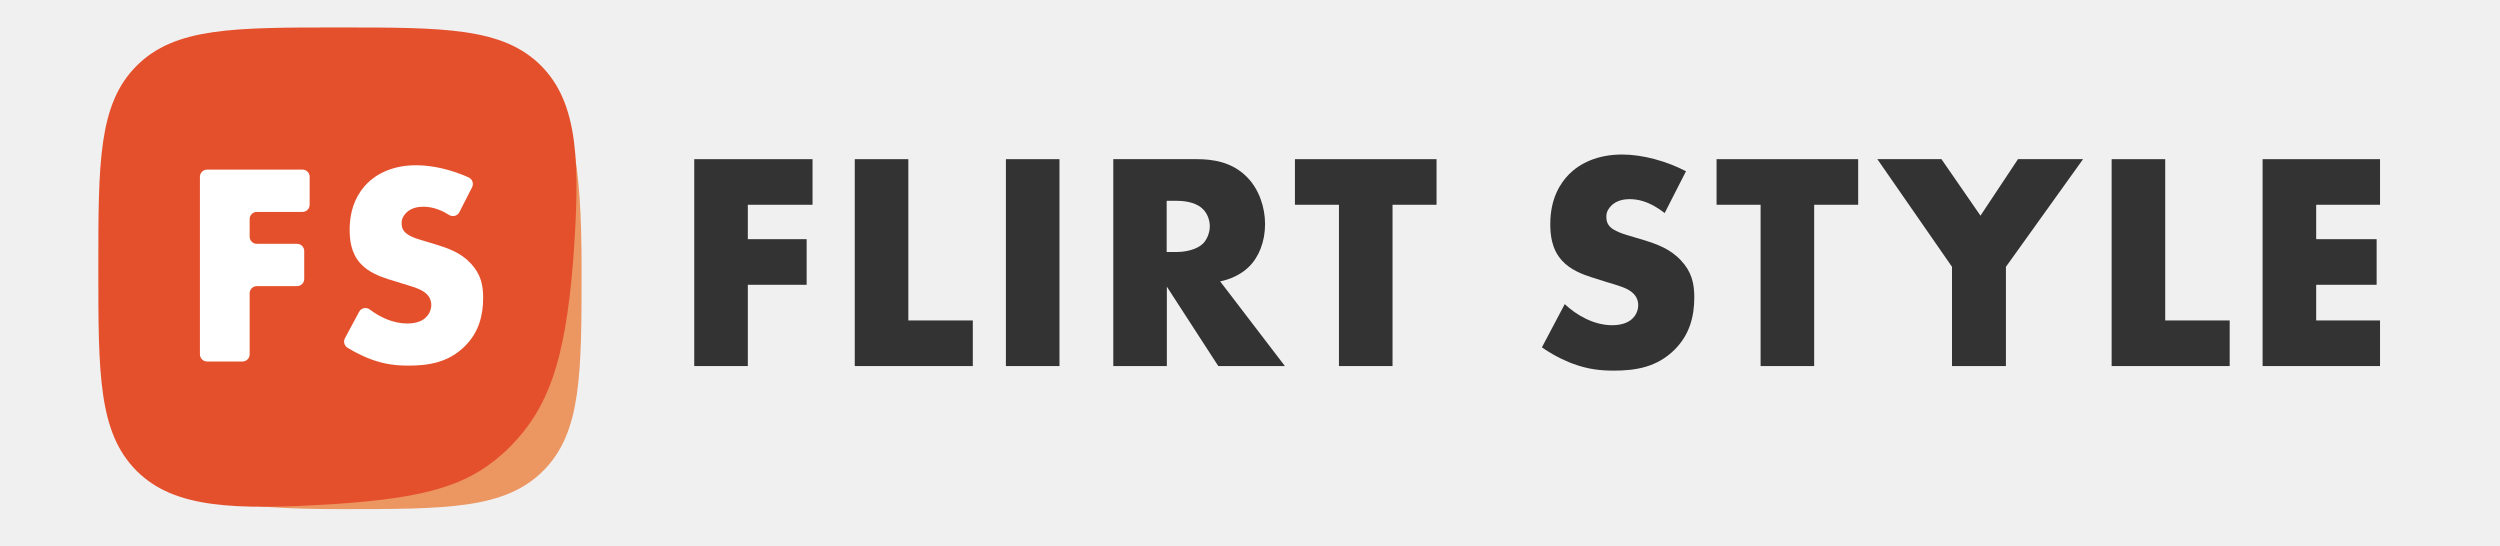
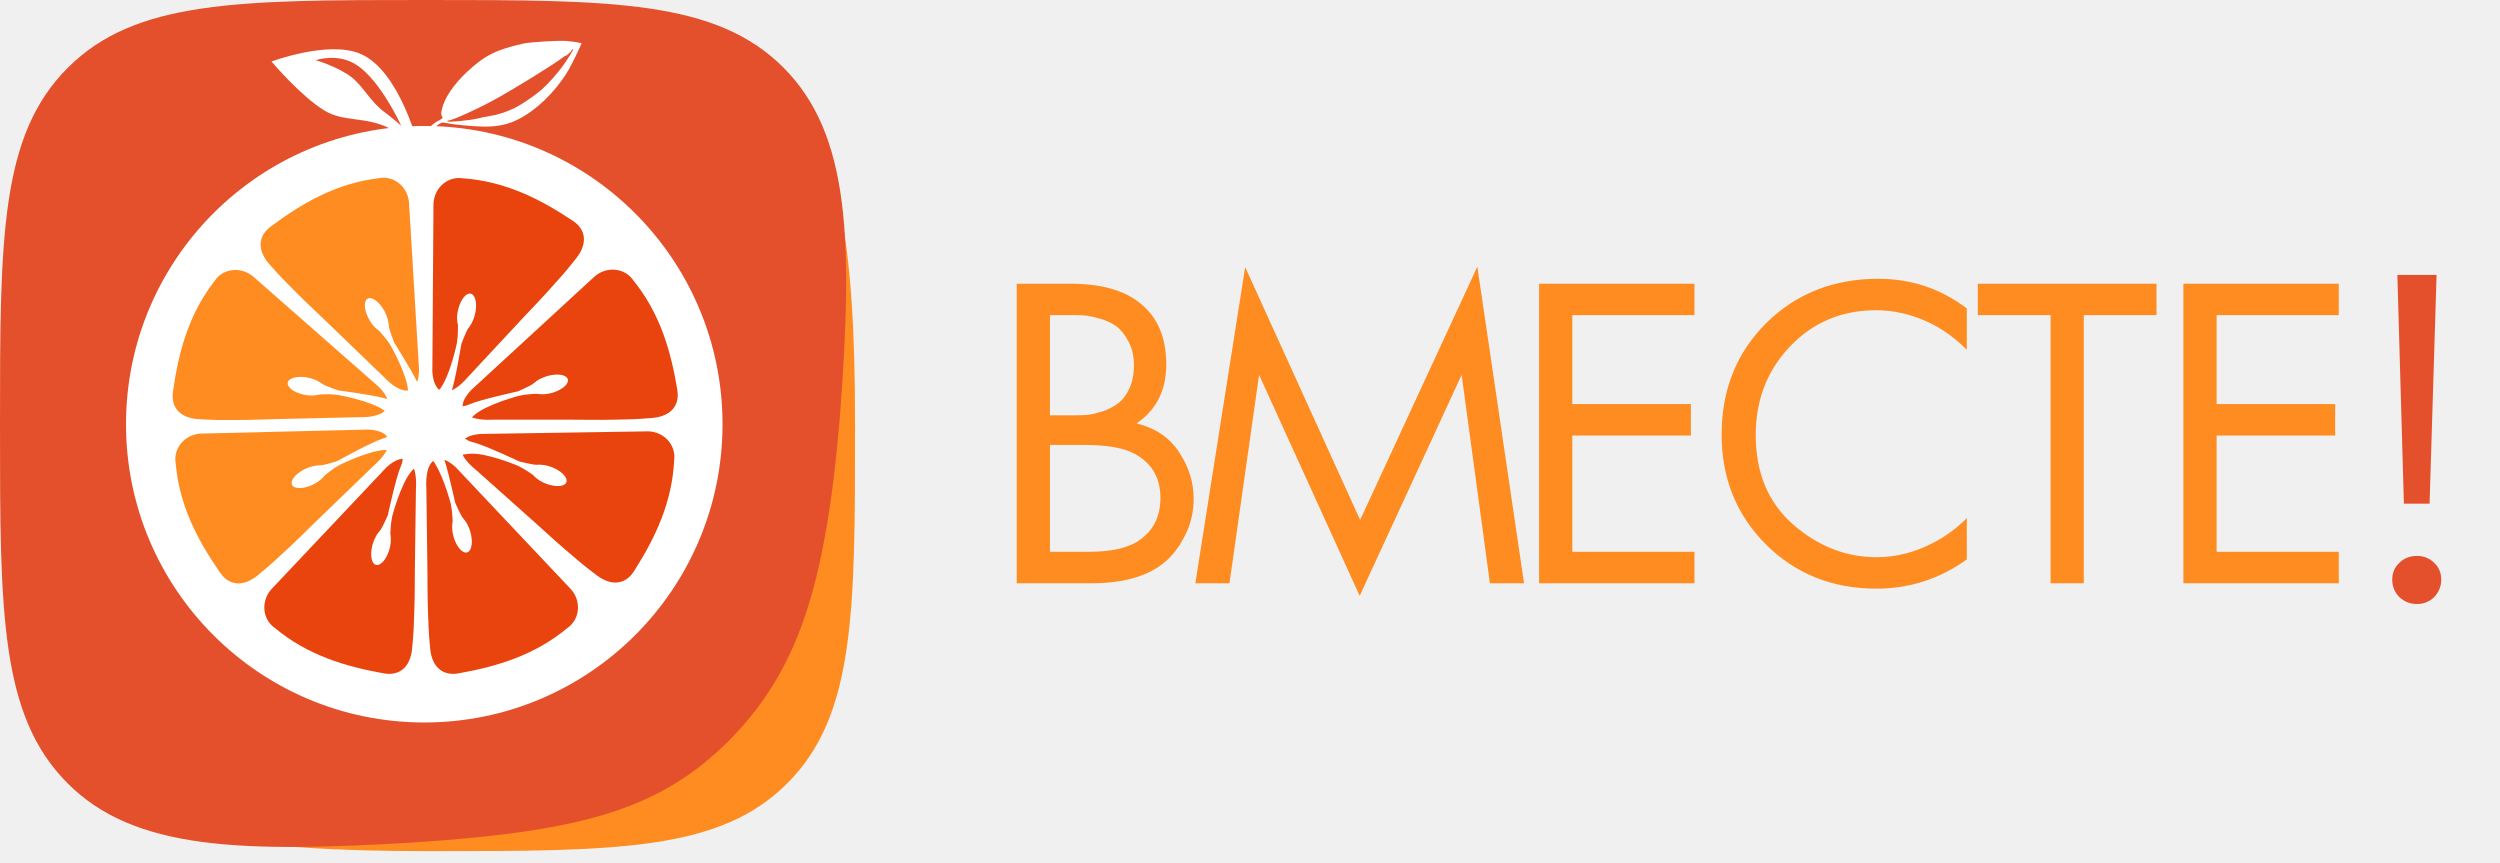
- <svg xmlns="http://www.w3.org/2000/svg" width="188" height="41" viewBox="0 0 188 41" fill="none">
-   <path d="M25.646 38.286C33.569 38.286 37.98 38.286 40.854 35.401C43.735 32.517 43.735 28.106 43.735 20.172C43.735 12.238 43.063 7.82 40.183 4.942C19.355 4.942 10.438 16.211 10.438 34.729C13.312 37.614 17.717 38.286 25.646 38.286Z" fill="#EC9662" />
-   <path d="M40.69 4.943C37.816 2.065 33.405 2.065 25.482 2.065C17.559 2.065 13.148 2.065 10.274 4.949C7.394 7.82 7.394 12.238 7.394 20.172C7.394 28.106 7.394 32.524 10.268 35.402C13.101 38.246 17.64 38.353 24.999 37.916C32.304 37.432 35.46 36.464 38.36 33.6C41.214 30.695 42.463 27.259 43.087 19.802C43.651 12.299 43.517 7.787 40.69 4.943Z" fill="#E5502C" />
-   <path d="M61.103 15.398H56.236V17.986H60.66V21.416H56.236V27.528H52.207V11.969H61.103V15.398Z" fill="#333333" />
-   <path d="M68.307 11.969V24.098H73.155V27.528H64.278V11.969H68.307Z" fill="#333333" />
-   <path d="M79.673 11.969V27.528H75.644V11.969H79.673Z" fill="#333333" />
-   <path d="M90.003 11.969C91.165 11.969 92.662 12.157 93.804 13.347C94.69 14.255 95.133 15.613 95.133 16.843C95.133 18.175 94.67 19.338 93.898 20.084C93.293 20.669 92.474 21.019 91.756 21.16L96.624 27.528H91.615L87.747 21.557V27.528H83.719V11.969H90.003ZM87.741 18.948H88.513C89.117 18.948 89.983 18.787 90.467 18.316C90.769 18.013 90.977 17.502 90.977 17.011C90.977 16.547 90.789 16.03 90.44 15.707C90.064 15.337 89.392 15.102 88.506 15.102H87.734V18.948H87.741Z" fill="#333333" />
-   <path d="M104.718 15.398V27.528H100.689V15.398H97.379V11.969H108.028V15.398H104.718Z" fill="#333333" />
-   <path d="M117.669 22.869C118.528 23.682 119.837 24.456 121.234 24.456C122.046 24.456 122.536 24.2 122.798 23.918C123.033 23.682 123.194 23.333 123.194 22.936C123.194 22.633 123.08 22.284 122.751 22.001C122.355 21.652 121.751 21.49 120.75 21.188L119.703 20.858C119.052 20.65 118.098 20.3 117.467 19.601C116.675 18.74 116.581 17.637 116.581 16.851C116.581 14.941 117.326 13.771 118.004 13.092C118.797 12.299 120.099 11.62 121.986 11.62C123.523 11.62 125.316 12.111 126.787 12.877L125.182 16.024C123.973 15.069 123.06 14.975 122.523 14.975C122.127 14.975 121.59 15.069 121.194 15.439C120.959 15.674 120.797 15.93 120.797 16.279C120.797 16.562 120.844 16.77 121.006 16.979C121.12 17.12 121.402 17.395 122.355 17.678L123.591 18.048C124.571 18.35 125.591 18.7 126.411 19.587C127.203 20.428 127.411 21.289 127.411 22.364C127.411 23.79 127.062 25.162 125.941 26.284C124.611 27.616 123.006 27.871 121.355 27.871C120.374 27.871 119.441 27.777 118.3 27.36C118.045 27.266 117.064 26.896 115.95 26.123L117.669 22.869Z" fill="#333333" />
-   <path d="M136.425 15.398V27.528H132.397V15.398H129.086V11.969H139.735V15.398H136.425Z" fill="#333333" />
-   <path d="M146.79 20.064L141.177 11.969H145.998L148.932 16.218L151.752 11.969H156.646L150.845 20.064V27.528H146.79V20.064Z" fill="#333333" />
-   <path d="M162.824 11.969V24.098H167.672V27.528H158.795V11.969H162.824Z" fill="#333333" />
-   <path d="M178.978 15.398H174.177V17.986H178.723V21.416H174.177V24.098H178.978V27.528H170.148V11.969H178.978V15.398Z" fill="#333333" />
-   <path d="M22.749 15.935H19.311C19.016 15.935 18.774 16.178 18.774 16.473V17.798C18.774 18.094 19.016 18.336 19.311 18.336H22.339C22.635 18.336 22.877 18.578 22.877 18.874V20.978C22.877 21.274 22.635 21.516 22.339 21.516H19.311C19.016 21.516 18.774 21.758 18.774 22.054V26.647C18.774 26.942 18.532 27.185 18.237 27.185H15.571C15.276 27.185 15.034 26.942 15.034 26.647V13.293C15.034 12.997 15.276 12.755 15.571 12.755H22.749C23.044 12.755 23.286 12.997 23.286 13.293V15.398C23.286 15.7 23.044 15.935 22.749 15.935Z" fill="white" />
-   <path d="M27.007 23.446C27.162 23.15 27.544 23.076 27.813 23.278C28.578 23.856 29.572 24.327 30.619 24.327C31.378 24.327 31.828 24.092 32.063 23.829C32.278 23.614 32.432 23.292 32.432 22.922C32.432 22.639 32.325 22.317 32.023 22.054C31.653 21.732 31.096 21.577 30.163 21.295L29.189 20.992C28.585 20.797 27.699 20.474 27.114 19.822C26.383 19.022 26.295 18.007 26.295 17.274C26.295 15.499 26.987 14.423 27.611 13.791C28.343 13.058 29.552 12.426 31.304 12.426C32.553 12.426 33.99 12.775 35.239 13.34C35.521 13.468 35.642 13.804 35.501 14.08L34.541 15.963C34.393 16.245 34.037 16.332 33.768 16.164C32.889 15.606 32.217 15.546 31.801 15.546C31.432 15.546 30.935 15.633 30.572 15.976C30.358 16.191 30.203 16.433 30.203 16.756C30.203 17.018 30.243 17.213 30.398 17.401C30.505 17.529 30.767 17.791 31.653 18.047L32.795 18.39C33.701 18.672 34.655 18.995 35.407 19.815C36.139 20.595 36.333 21.395 36.333 22.391C36.333 23.709 36.011 24.986 34.97 26.021C33.742 27.252 32.251 27.494 30.72 27.494C29.814 27.494 28.948 27.407 27.893 27.017C27.692 26.943 26.987 26.674 26.134 26.149C25.892 26.001 25.805 25.692 25.939 25.436L27.007 23.446Z" fill="white" />
+ <svg xmlns="http://www.w3.org/2000/svg" width="113" height="39" viewBox="0 0 113 39" fill="none">
+   <path d="M45.956 12.824H48.391C49.745 12.824 50.78 13.108 51.497 13.677C52.309 14.299 52.715 15.233 52.715 16.478C52.715 17.642 52.268 18.528 51.375 19.137C52.241 19.354 52.884 19.793 53.304 20.456C53.737 21.106 53.953 21.803 53.953 22.547C53.953 23.156 53.818 23.718 53.547 24.232C53.29 24.746 52.965 25.159 52.573 25.47C51.815 26.066 50.733 26.363 49.325 26.363H45.956V12.824ZM47.458 14.245V18.772H48.594C48.797 18.772 48.994 18.765 49.183 18.751C49.373 18.724 49.596 18.67 49.853 18.589C50.123 18.494 50.354 18.372 50.543 18.224C50.746 18.075 50.915 17.852 51.05 17.554C51.186 17.256 51.254 16.911 51.254 16.519C51.254 16.099 51.172 15.741 51.01 15.443C50.847 15.132 50.665 14.902 50.462 14.753C50.259 14.604 50.015 14.489 49.731 14.408C49.447 14.326 49.23 14.279 49.081 14.265C48.933 14.252 48.784 14.245 48.635 14.245H47.458ZM47.458 20.111V24.942H49.183C50.279 24.942 51.071 24.753 51.558 24.374C52.153 23.941 52.451 23.319 52.451 22.507C52.451 21.6 52.065 20.937 51.294 20.517C50.807 20.247 50.042 20.111 49 20.111H47.458Z" fill="#FF8C20" />
+   <path d="M55.572 26.363H54.029L56.282 12.073L61.478 23.501L66.776 12.053L68.887 26.363H67.344L66.066 16.945L61.458 26.932L56.911 16.945L55.572 26.363Z" fill="#FF8C20" />
+   <path d="M76.59 12.824V14.245H71.069V18.264H76.428V19.685H71.069V24.942H76.59V26.363H69.567V12.824H76.59ZM88.9 13.941V15.808C88.358 15.267 87.769 14.847 87.133 14.55C86.362 14.198 85.584 14.022 84.799 14.022C83.243 14.022 81.944 14.57 80.902 15.666C79.874 16.749 79.359 18.081 79.359 19.665C79.359 21.37 79.921 22.716 81.044 23.704C82.181 24.692 83.439 25.186 84.82 25.186C85.686 25.186 86.525 24.976 87.337 24.557C87.905 24.273 88.426 23.894 88.9 23.42V25.287C87.668 26.167 86.308 26.607 84.82 26.607C82.817 26.607 81.145 25.937 79.806 24.597C78.48 23.258 77.817 21.607 77.817 19.645C77.817 17.628 78.486 15.95 79.826 14.611C81.179 13.271 82.871 12.601 84.901 12.601C86.389 12.601 87.722 13.048 88.9 13.941ZM97.475 14.245H94.187V26.363H92.685V14.245H89.397V12.824H97.475V14.245ZM105.712 12.824V14.245H100.191V18.264H105.549V19.685H100.191V24.942H105.712V26.363H98.689V12.824H105.712Z" fill="#FF8C20" />
+   <path d="M108.361 12.426H110.133L109.817 22.765H108.656L108.361 12.426ZM109.247 27.301C108.937 27.301 108.67 27.196 108.445 26.985C108.234 26.76 108.129 26.499 108.129 26.204C108.129 25.895 108.234 25.641 108.445 25.444C108.656 25.233 108.923 25.128 109.247 25.128C109.556 25.128 109.817 25.233 110.028 25.444C110.239 25.641 110.344 25.895 110.344 26.204C110.344 26.499 110.239 26.76 110.028 26.985C109.817 27.196 109.556 27.301 109.247 27.301Z" fill="#E5502C" />
+   <path d="M19.41 38.471C27.837 38.471 32.529 38.471 35.585 35.407C38.649 32.344 38.649 27.659 38.649 19.232C38.649 10.805 37.935 6.113 34.871 3.056C12.718 3.056 3.234 15.026 3.234 34.693C6.291 37.757 10.976 38.471 19.41 38.471Z" fill="#FF8C20" />
+   <path d="M35.415 3.057C32.358 -3.40532e-07 27.666 0 19.239 0C10.812 0 6.12 0 3.064 3.064C0 6.113 0 10.805 0 19.232C0 27.659 -3.40532e-07 32.351 3.057 35.407C6.07 38.428 10.898 38.542 18.725 38.078C26.495 37.564 29.851 36.536 32.937 33.493C35.972 30.408 37.3 26.759 37.964 18.839C38.564 10.869 38.421 6.077 35.415 3.057Z" fill="#E5502C" />
+   <circle cx="19.177" cy="19.175" r="12.775" fill="white" stroke="white" stroke-width="1.412" />
+   <path d="M29.48 18.892C30.327 18.822 30.729 18.326 30.616 17.633C30.325 15.854 29.833 14.164 28.627 12.674C28.23 12.095 27.422 12.033 26.887 12.487L21.293 17.633C20.517 18.469 20.94 19.034 22.281 18.97C22.281 18.97 24.475 18.97 25.881 18.97C26.598 18.97 27 18.986 27.716 18.97C28.405 18.954 28.633 18.963 29.48 18.892Z" fill="#E9430E" />
+   <path d="M26.972 26.003C27.651 26.515 28.281 26.411 28.657 25.819C29.624 24.298 30.382 22.709 30.473 20.794C30.562 20.098 30 19.514 29.299 19.497L21.699 19.615C20.563 19.722 20.504 20.425 21.547 21.27C21.547 21.27 23.184 22.73 24.234 23.666C24.769 24.143 25.058 24.422 25.603 24.887C26.128 25.334 26.293 25.492 26.972 26.003Z" fill="#E9430E" />
+   <path d="M26.046 11.674C26.572 11.007 26.483 10.374 25.899 9.985C24.399 8.985 22.827 8.192 20.915 8.059C20.221 7.954 19.625 8.503 19.593 9.204L19.542 16.805C19.624 17.942 20.326 18.018 21.194 16.993C21.194 16.993 22.689 15.388 23.648 14.36C24.137 13.836 24.422 13.553 24.899 13.018C25.358 12.503 25.52 12.342 26.046 11.674Z" fill="#E9430E" />
+   <path d="M12.173 11.939C11.612 11.301 11.668 10.664 12.23 10.245C13.674 9.166 15.202 8.291 17.104 8.056C17.792 7.915 18.416 8.431 18.486 9.129L18.941 16.717C18.919 17.857 18.222 17.969 17.301 16.992C17.301 16.992 15.722 15.47 14.71 14.494C14.194 13.996 13.894 13.729 13.389 13.22C12.904 12.73 12.734 12.578 12.173 11.939Z" fill="#FF8C20" />
+   <path d="M8.98 18.947C8.132 18.896 7.719 18.409 7.816 17.714C8.066 15.929 8.518 14.227 9.69 12.71C10.073 12.122 10.88 12.042 11.425 12.483L17.136 17.499C17.931 18.317 17.521 18.891 16.179 18.858C16.179 18.858 13.986 18.909 12.581 18.941C11.864 18.957 11.463 18.983 10.746 18.983C10.056 18.984 9.829 18.998 8.98 18.947Z" fill="#FF8C20" />
+   <path d="M11.644 26.008C10.985 26.545 10.351 26.467 9.952 25.89C8.926 24.408 8.106 22.85 7.94 20.94C7.823 20.248 8.361 19.643 9.062 19.598L16.66 19.416C17.799 19.479 17.887 20.179 16.878 21.064C16.878 21.064 15.299 22.588 14.287 23.564C13.772 24.061 13.494 24.352 12.967 24.838C12.46 25.306 12.302 25.47 11.644 26.008Z" fill="#FF8C20" />
+   <path d="M18.628 29.319C18.546 30.164 18.045 30.56 17.354 30.437C15.579 30.123 13.895 29.609 12.421 28.383C11.848 27.979 11.796 27.171 12.257 26.642L17.476 21.115C18.322 20.35 18.881 20.781 18.8 22.121C18.8 22.121 18.771 24.315 18.752 25.72C18.743 26.437 18.754 26.839 18.728 27.555C18.704 28.244 18.71 28.473 18.628 29.319Z" fill="#E9430E" />
+   <path d="M19.443 29.319C19.525 30.164 20.027 30.56 20.718 30.437C22.492 30.123 24.176 29.609 25.65 28.383C26.224 27.979 26.275 27.171 25.814 26.642L20.595 21.115C19.749 20.35 19.19 20.781 19.272 22.121C19.272 22.121 19.3 24.315 19.319 25.72C19.328 26.437 19.318 26.839 19.343 27.555C19.367 28.244 19.362 28.473 19.443 29.319Z" fill="#E9430E" />
+   <ellipse cx="0.435" cy="0.828" rx="0.435" ry="0.828" transform="matrix(0.75498 0.655748 -0.334167 0.942514 21.0371 13.0339)" fill="white" />
+   <path d="M19.661 17.967C19.488 18.09 19.532 17.874 19.532 17.874L19.661 17.967C19.723 17.922 19.813 17.833 19.944 17.675C20.437 17.075 20.755 15.516 20.755 15.516L20.79 15.211C20.79 15.211 20.808 14.827 20.808 14.344C20.808 13.861 21.221 14.551 21.221 14.551C21.221 14.551 21.088 14.774 21.052 14.827C20.98 14.931 20.755 15.516 20.755 15.516C20.755 15.516 20.459 17.308 20.29 17.722C20.12 18.136 20.273 18.407 20.273 18.407L19.661 17.967Z" fill="white" />
+   <path d="M20.755 15.516C20.755 15.516 20.437 17.075 19.944 17.675C19.45 18.274 19.532 17.874 19.532 17.874L20.273 18.407C20.273 18.407 20.12 18.136 20.29 17.722C20.459 17.308 20.755 15.516 20.755 15.516ZM20.755 15.516L20.79 15.211C20.79 15.211 20.808 14.827 20.808 14.344C20.808 13.861 21.221 14.551 21.221 14.551C21.221 14.551 21.088 14.774 21.052 14.827C20.98 14.931 20.755 15.516 20.755 15.516Z" stroke="white" stroke-width="0.205" />
+   <ellipse cx="0.435" cy="0.828" rx="0.435" ry="0.828" transform="matrix(0.999933 -0.0116169 0.37655 0.926396 16.2793 13.4802)" fill="white" />
+   <path d="M18.53 18.081C18.483 18.288 18.373 18.097 18.373 18.097L18.53 18.081C18.547 18.006 18.555 17.88 18.547 17.674C18.518 16.898 17.72 15.522 17.72 15.522L17.542 15.271C17.542 15.271 17.3 14.972 16.98 14.611C16.659 14.251 17.426 14.491 17.426 14.491C17.426 14.491 17.475 14.747 17.483 14.81C17.498 14.936 17.72 15.522 17.72 15.522C17.72 15.522 18.689 17.058 18.837 17.48C18.986 17.902 19.28 18.003 19.28 18.003L18.53 18.081Z" fill="white" />
+   <path d="M17.72 15.522C17.72 15.522 18.518 16.898 18.547 17.674C18.577 18.45 18.373 18.097 18.373 18.097L19.28 18.003C19.28 18.003 18.986 17.902 18.837 17.48C18.689 17.058 17.72 15.522 17.72 15.522ZM17.72 15.522L17.542 15.271C17.542 15.271 17.3 14.972 16.98 14.611C16.659 14.251 17.426 14.491 17.426 14.491C17.426 14.491 17.475 14.747 17.483 14.81C17.498 14.936 17.72 15.522 17.72 15.522Z" stroke="white" stroke-width="0.205" />
+   <ellipse cx="0.435" cy="0.828" rx="0.435" ry="0.828" transform="matrix(0.631326 -0.775518 0.952696 0.303925 12.7744 17.5423)" fill="white" />
+   <path d="M17.749 18.761C17.878 18.929 17.661 18.892 17.661 18.892L17.749 18.761C17.702 18.7 17.611 18.613 17.448 18.487C16.833 18.013 15.264 17.745 15.264 17.745L14.959 17.72C14.959 17.72 14.574 17.715 14.091 17.73C13.609 17.745 14.285 17.31 14.285 17.31C14.285 17.31 14.513 17.436 14.566 17.471C14.672 17.539 15.264 17.745 15.264 17.745C15.264 17.745 17.065 17.984 17.484 18.14C17.903 18.296 18.17 18.135 18.17 18.135L17.749 18.761Z" fill="white" />
+   <path d="M15.264 17.745C15.264 17.745 16.833 18.013 17.448 18.487C18.063 18.961 17.661 18.892 17.661 18.892L18.17 18.135C18.17 18.135 17.903 18.296 17.484 18.14C17.065 17.984 15.264 17.745 15.264 17.745ZM15.264 17.745L14.959 17.72C14.959 17.72 14.574 17.715 14.091 17.73C13.609 17.745 14.285 17.31 14.285 17.31C14.285 17.31 14.513 17.436 14.566 17.471C14.672 17.539 15.264 17.745 15.264 17.745Z" stroke="white" stroke-width="0.205" />
+   <ellipse cx="0.435" cy="0.828" rx="0.435" ry="0.828" transform="matrix(0.0469116 -0.998899 0.946842 -0.321699 13.1611 22.2529)" fill="white" />
+   <path d="M17.884 20.277C18.088 20.336 17.891 20.434 17.891 20.434L17.884 20.277C17.81 20.256 17.685 20.24 17.479 20.235C16.703 20.22 15.282 20.936 15.282 20.936L15.021 21.098C15.021 21.098 14.709 21.322 14.33 21.621C13.951 21.92 14.236 21.168 14.236 21.168C14.236 21.168 14.494 21.134 14.557 21.13C14.684 21.122 15.282 20.936 15.282 20.936C15.282 20.936 16.872 20.058 17.302 19.935C17.732 19.811 17.85 19.523 17.85 19.523L17.884 20.277Z" fill="white" />
+   <path d="M15.282 20.936C15.282 20.936 16.703 20.22 17.479 20.235C18.255 20.251 17.891 20.434 17.891 20.434L17.85 19.523C17.85 19.523 17.732 19.811 17.302 19.935C16.872 20.058 15.282 20.936 15.282 20.936ZM15.282 20.936L15.021 21.098C15.021 21.098 14.709 21.322 14.33 21.621C13.951 21.92 14.236 21.168 14.236 21.168C14.236 21.168 14.494 21.134 14.557 21.13C14.684 21.122 15.282 20.936 15.282 20.936Z" stroke="white" stroke-width="0.205" />
+   <ellipse cx="0.435" cy="0.828" rx="0.435" ry="0.828" transform="matrix(-0.72093 -0.693008 0.381299 -0.924452 17.2197 25.7844)" fill="white" />
+   <path d="M18.843 20.927C19.022 20.812 18.967 21.025 18.967 21.025L18.843 20.927C18.779 20.968 18.684 21.052 18.546 21.204C18.023 21.778 17.627 23.319 17.627 23.319L17.577 23.622C17.577 23.622 17.54 24.005 17.515 24.487C17.491 24.969 17.113 24.259 17.113 24.259C17.113 24.259 17.257 24.043 17.296 23.993C17.373 23.892 17.627 23.319 17.627 23.319C17.627 23.319 18.013 21.544 18.203 21.139C18.393 20.735 18.254 20.456 18.254 20.456L18.843 20.927Z" fill="white" />
+   <path d="M17.627 23.319C17.627 23.319 18.023 21.778 18.546 21.204C19.069 20.63 18.967 21.025 18.967 21.025L18.254 20.456C18.254 20.456 18.393 20.735 18.203 21.139C18.013 21.544 17.627 23.319 17.627 23.319ZM17.627 23.319L17.577 23.622C17.577 23.622 17.54 24.005 17.515 24.487C17.491 24.969 17.113 24.259 17.113 24.259C17.113 24.259 17.257 24.043 17.296 23.993C17.373 23.892 17.627 23.319 17.627 23.319Z" stroke="white" stroke-width="0.205" />
+   <ellipse cx="0.435" cy="0.828" rx="0.435" ry="0.828" transform="matrix(0.72093 -0.693008 -0.381299 -0.924452 20.8838 25.22)" fill="white" />
+   <path d="M19.26 20.363C19.081 20.247 19.137 20.461 19.137 20.461L19.26 20.363C19.324 20.404 19.419 20.488 19.558 20.64C20.081 21.214 20.477 22.755 20.477 22.755L20.526 23.058C20.526 23.058 20.564 23.441 20.588 23.922C20.613 24.404 20.991 23.695 20.991 23.695C20.991 23.695 20.847 23.479 20.808 23.428C20.731 23.328 20.477 22.755 20.477 22.755C20.477 22.755 20.091 20.98 19.901 20.575C19.71 20.17 19.849 19.892 19.849 19.892L19.26 20.363Z" fill="white" />
+   <path d="M20.477 22.755C20.477 22.755 20.081 21.214 19.558 20.64C19.034 20.066 19.137 20.461 19.137 20.461L19.849 19.892C19.849 19.892 19.71 20.17 19.901 20.575C20.091 20.98 20.477 22.755 20.477 22.755ZM20.477 22.755L20.526 23.058C20.526 23.058 20.564 23.441 20.588 23.922C20.613 24.404 20.991 23.695 20.991 23.695C20.991 23.695 20.847 23.479 20.808 23.428C20.731 23.328 20.477 22.755 20.477 22.755Z" stroke="white" stroke-width="0.205" />
+   <ellipse cx="0.435" cy="0.828" rx="0.435" ry="0.828" transform="matrix(-0.112748 -0.993624 -0.966013 -0.258495 25.6592 22.1347)" fill="white" />
+   <path d="M20.815 20.475C20.615 20.547 20.819 20.633 20.819 20.633L20.815 20.475C20.887 20.449 21.011 20.425 21.216 20.407C21.99 20.34 23.455 20.961 23.455 20.961L23.725 21.105C23.725 21.105 24.052 21.308 24.45 21.582C24.848 21.855 24.514 21.124 24.514 21.124C24.514 21.124 24.254 21.107 24.191 21.107C24.064 21.108 23.455 20.961 23.455 20.961C23.455 20.961 21.81 20.19 21.373 20.095C20.936 20 20.799 19.721 20.799 19.721L20.815 20.475Z" fill="white" />
+   <path d="M23.455 20.961C23.455 20.961 21.99 20.34 21.216 20.407C20.442 20.474 20.819 20.633 20.819 20.633L20.799 19.721C20.799 19.721 20.936 20 21.373 20.095C21.81 20.19 23.455 20.961 23.455 20.961ZM23.455 20.961L23.725 21.105C23.725 21.105 24.052 21.308 24.45 21.582C24.848 21.855 24.514 21.124 24.514 21.124C24.514 21.124 24.254 21.107 24.191 21.107C24.064 21.108 23.455 20.961 23.455 20.961Z" stroke="white" stroke-width="0.205" />
+   <ellipse cx="0.435" cy="0.828" rx="0.435" ry="0.828" transform="matrix(-0.695036 -0.718975 -0.923374 0.383901 25.917 17.3708)" fill="white" />
+   <path d="M21.065 19.007C20.95 19.186 21.164 19.13 21.164 19.13L21.065 19.007C21.106 18.943 21.19 18.848 21.341 18.709C21.913 18.184 23.453 17.784 23.453 17.784L23.756 17.733C23.756 17.733 24.139 17.695 24.621 17.669C25.103 17.643 24.392 17.267 24.392 17.267C24.392 17.267 24.176 17.412 24.126 17.451C24.026 17.528 23.453 17.784 23.453 17.784C23.453 17.784 21.679 18.175 21.275 18.366C20.871 18.557 20.592 18.419 20.592 18.419L21.065 19.007Z" fill="white" />
+   <path d="M23.453 17.784C23.453 17.784 21.913 18.184 21.341 18.709C20.769 19.234 21.164 19.13 21.164 19.13L20.592 18.419C20.592 18.419 20.871 18.557 21.275 18.366C21.679 18.175 23.453 17.784 23.453 17.784ZM23.453 17.784L23.756 17.733C23.756 17.733 24.139 17.695 24.621 17.669C25.103 17.643 24.392 17.267 24.392 17.267C24.392 17.267 24.176 17.412 24.126 17.451C24.026 17.528 23.453 17.784 23.453 17.784Z" stroke="white" stroke-width="0.205" />
+   <path d="M16.273 2.425C14.824 1.824 12.273 2.78 12.273 2.78C12.273 2.78 13.582 4.339 14.673 5.002C15.538 5.527 16.551 5.256 17.606 5.802C18.162 6.089 18.939 6.69 18.939 6.69C18.939 6.69 18.087 3.177 16.273 2.425Z" fill="white" />
+   <path d="M16.136 2.946C15.268 2.367 14.273 2.722 14.273 2.722C14.273 2.722 15.271 3.007 15.901 3.498C16.4 3.887 16.756 4.614 17.375 5.064C17.702 5.301 18.136 5.684 18.136 5.684C18.136 5.684 17.224 3.672 16.136 2.946Z" fill="#E5502C" />
+   <path d="M26.073 2.427C25.784 3.029 25.637 3.295 25.409 3.608C24.767 4.507 23.905 5.228 23.128 5.525C22.762 5.663 22.357 5.727 21.873 5.722C21.396 5.717 20.502 5.632 20.226 5.569C19.991 5.512 19.936 5.528 19.719 5.703C19.585 5.809 19.38 6.042 19.382 6.084C19.383 6.093 19.499 6.074 19.64 6.035C20.538 5.795 20.662 6.803 21.969 6.962C22.8 7.063 22.887 6.666 23.324 6.962C23.655 7.187 24.659 7.258 24.479 7.413C24.445 7.479 24.481 7.409 24.479 7.413C24.479 7.413 24.224 7.345 24.074 7.244C23.364 6.753 23.28 6.619 22.57 6.511C21.937 6.411 21.662 6.121 20.863 6.168C20.154 6.207 19.668 5.985 19.382 6.084C19.052 6.202 19.344 6.521 19.148 6.723L19.012 6.856L18.997 6.615C18.985 6.408 18.997 6.349 19.092 6.169C19.228 5.91 19.532 5.607 19.788 5.472C20.023 5.348 20.03 5.335 19.972 5.244C19.934 5.185 19.934 5.121 19.973 4.947C20.083 4.435 20.504 3.813 21.124 3.237C21.92 2.498 22.431 2.244 23.659 1.969C23.973 1.899 25.281 1.821 25.619 1.853C25.985 1.89 26.287 1.939 26.284 1.964C26.285 1.976 26.188 2.184 26.073 2.427ZM25.837 2.269C25.803 2.335 25.755 2.385 25.623 2.496C25.544 2.52 25.509 2.546 25.484 2.566C24.991 2.938 23.207 4.042 22.279 4.544C21.506 4.963 20.449 5.439 20.264 5.45C20.238 5.452 20.216 5.468 20.217 5.487C20.22 5.539 21.266 5.44 21.59 5.356C21.735 5.32 21.982 5.269 22.147 5.244C22.499 5.189 22.915 5.054 23.264 4.88C23.58 4.724 24.169 4.322 24.479 4.055C24.756 3.815 25.21 3.304 25.461 2.953C25.625 2.723 25.926 2.242 25.924 2.209C25.924 2.2 25.884 2.23 25.837 2.269Z" fill="white" />
</svg>
